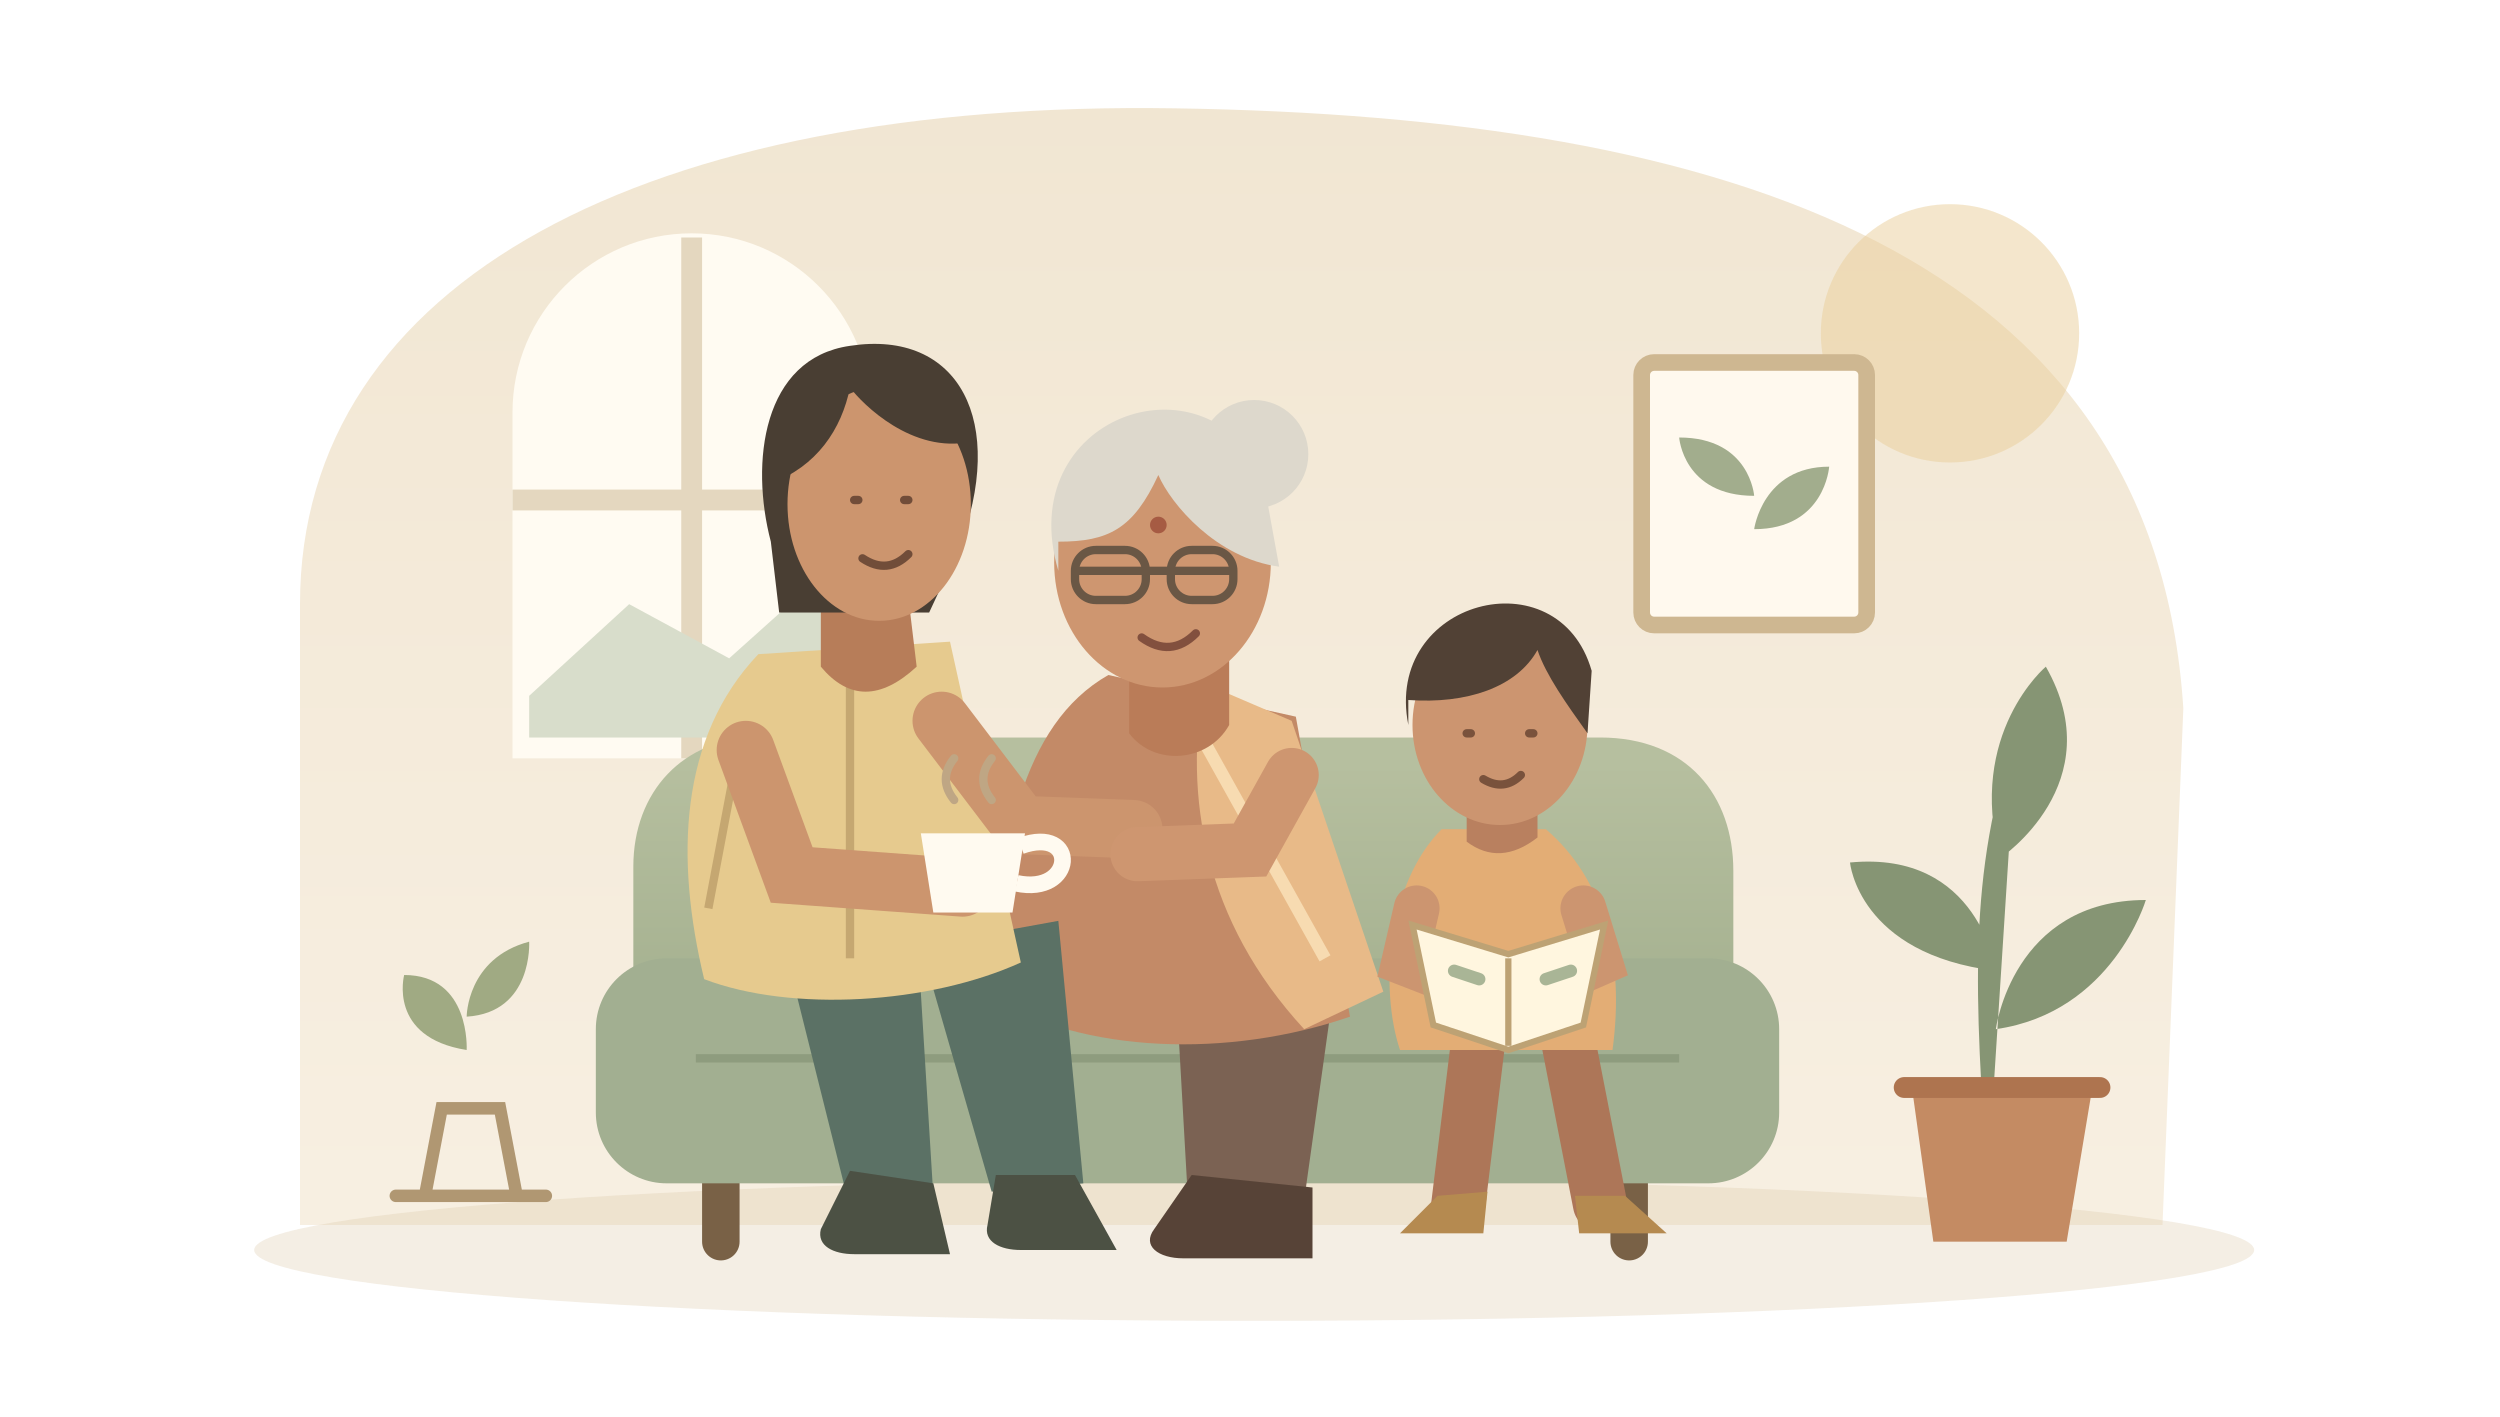
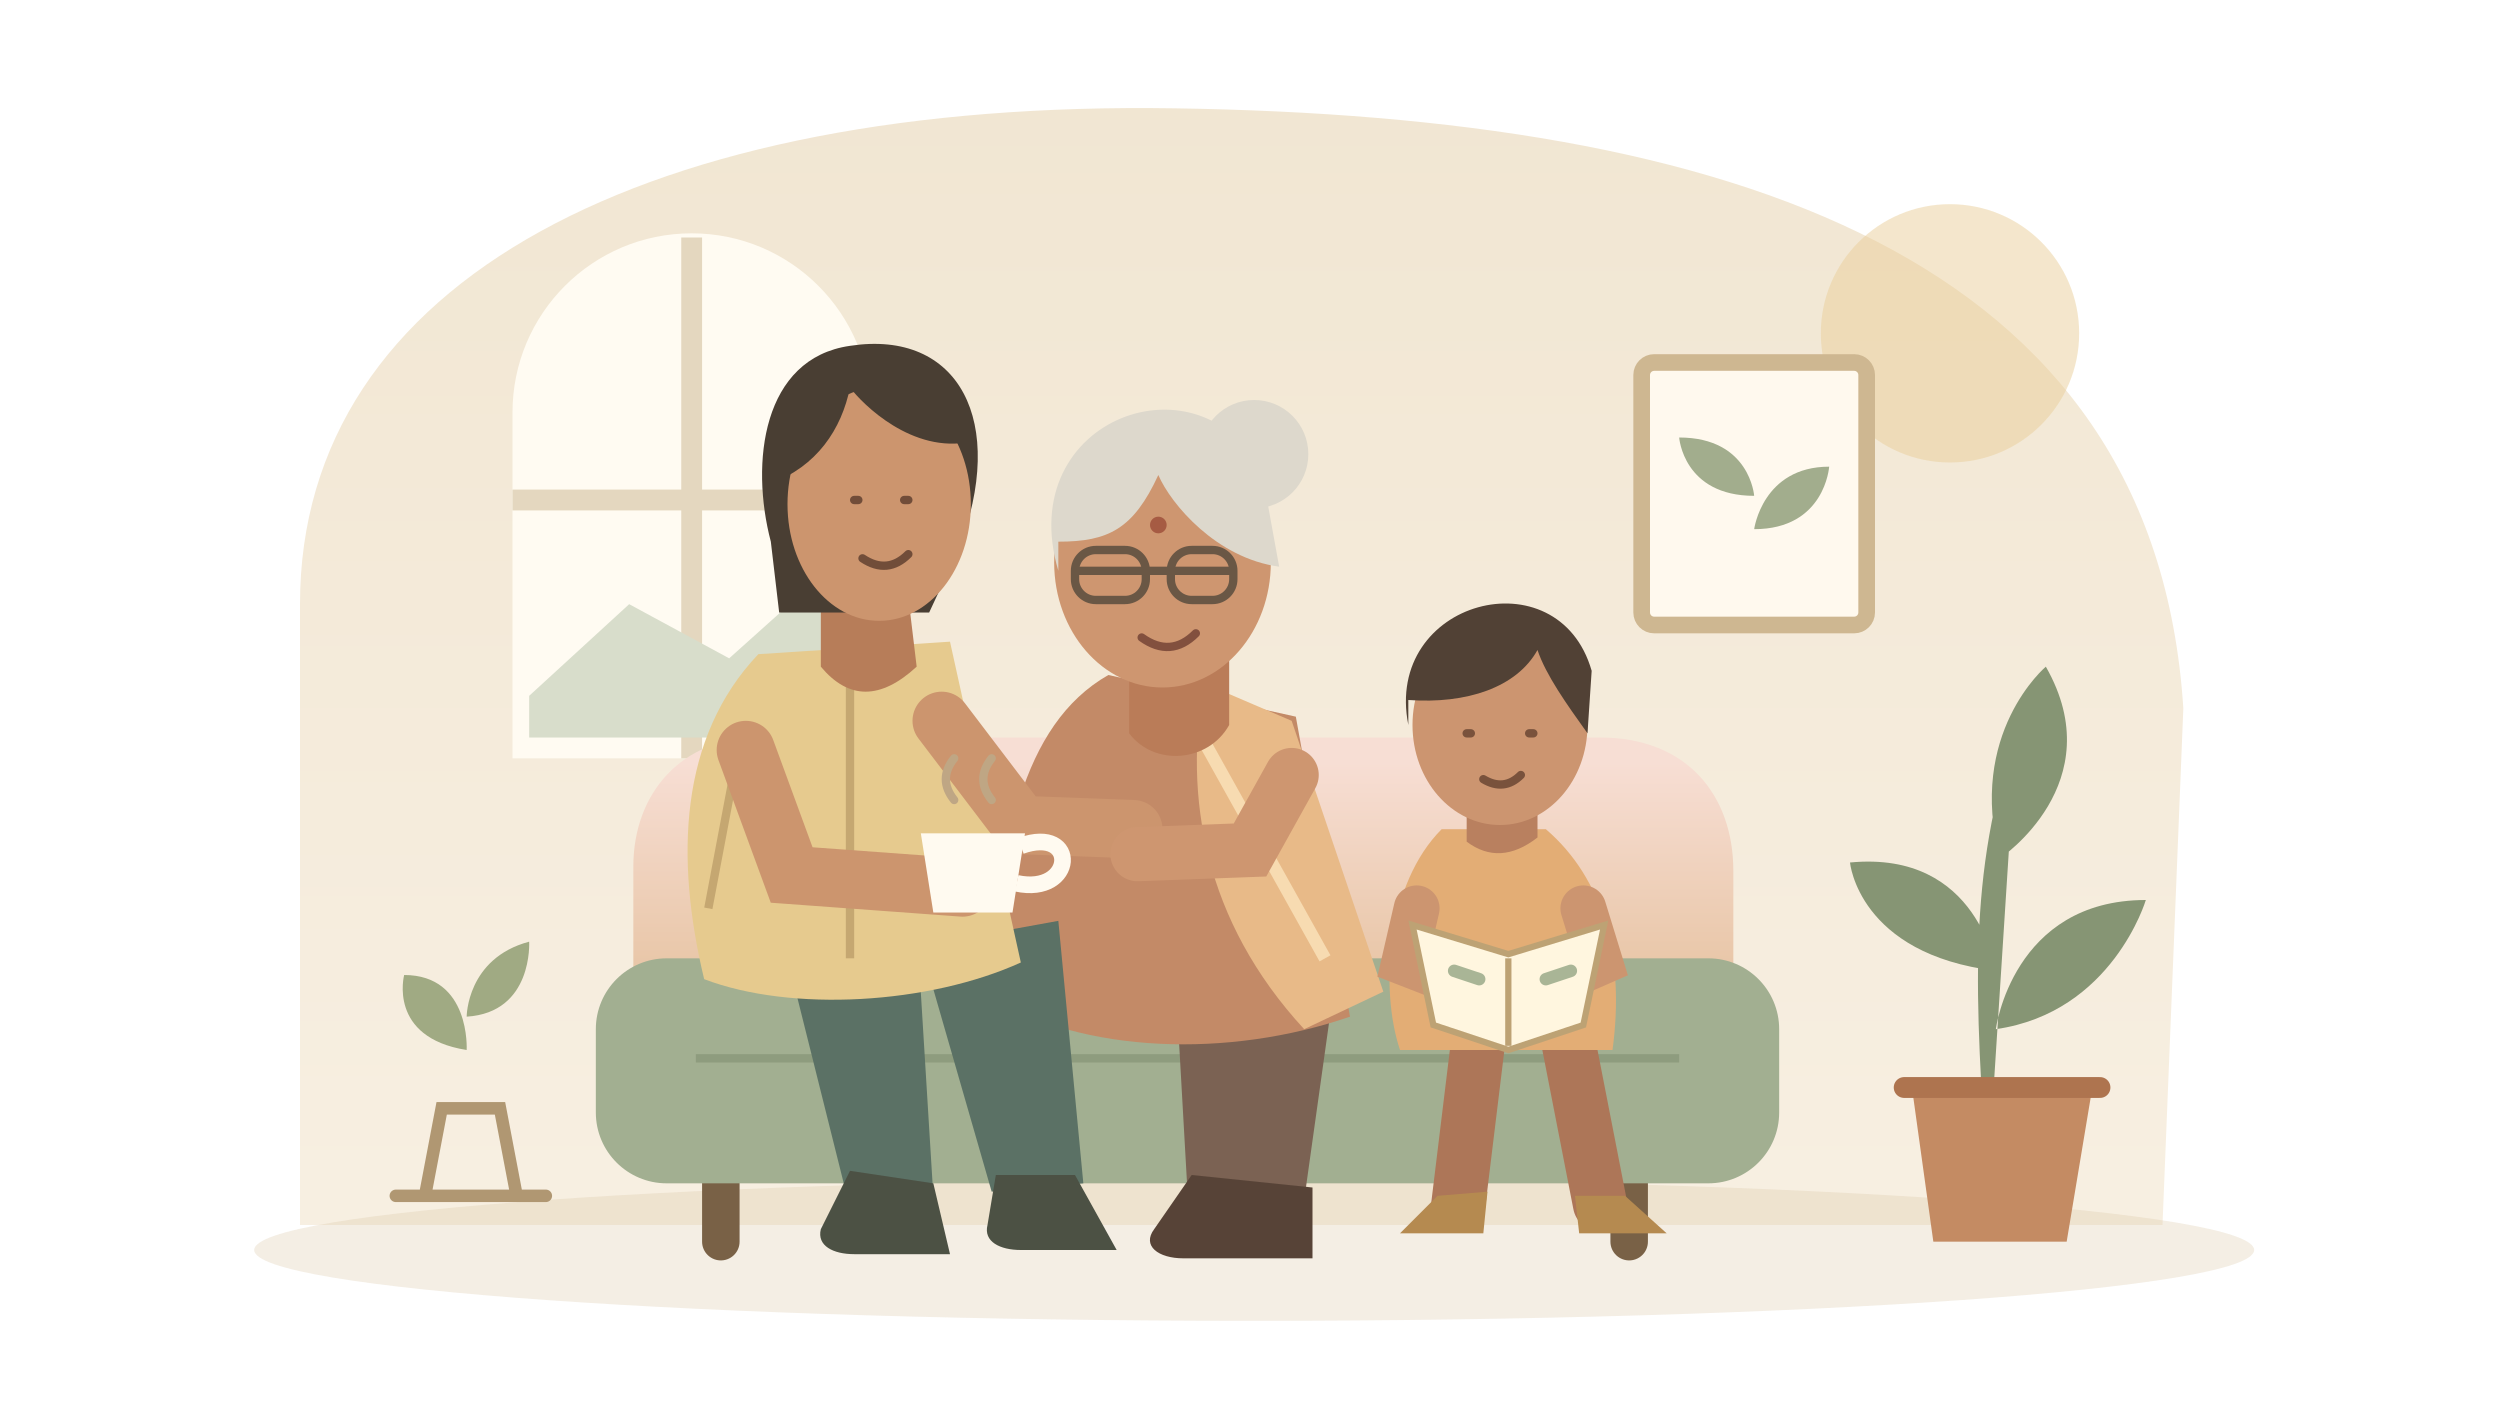
<svg xmlns="http://www.w3.org/2000/svg" viewBox="0 0 600 340" fill="none">
  <defs>
    <linearGradient id="room" x1="300" y1="20" x2="300" y2="320" gradientUnits="userSpaceOnUse">
      <stop stop-color="#f1e6d2" />
      <stop offset="1" stop-color="#f8f0e3" />
    </linearGradient>
    <linearGradient id="sofa" x1="280" y1="183" x2="280" y2="300" gradientUnits="userSpaceOnUse">
-       <stop stop-color="#b6bf9f" />
-       <stop offset="1" stop-color="#94a381" />
+       <stop stop-color="#F7DED4" />
+       <stop offset="1" stop-color="#D5A66B" />
    </linearGradient>
  </defs>
  <path d="M72 294V145C72 67 156 24 282 26c133 2 235 35 242 144l-5 124Z" fill="url(#room)" />
  <circle cx="468" cy="80" r="31" fill="#e9ce99" opacity=".5" />
  <path d="M123 182V99a43 43 0 0 1 86 0v83Z" fill="#fffbf2" />
  <path d="M166 57v125m-43-62h86" stroke="#e4d7bf" stroke-width="5" />
  <path d="m127 167 24-22 24 13 29-26v45h-77Z" fill="#d8ddcb" />
  <rect x="394" y="87" width="54" height="63" rx="3" fill="#fff9ee" stroke="#ceb791" stroke-width="4" />
  <path d="M421 136v-32m0 15c-17 0-18-14-18-14 17 0 18 14 18 14Zm0 8c17 0 18-15 18-15-16 0-18 15-18 15Z" fill="#a2ad8d" />
  <ellipse cx="301" cy="300" rx="240" ry="17" fill="#d9c6a6" opacity=".3" />
  <path d="M477 284c-3-45-5-74 7-109m-5 58c-33-4-35-26-35-26 31-3 35 26 35 26Zm1-27c-8-30 11-46 11-46 16 28-11 46-11 46Zm-1 41c28-4 36-31 36-31-32 0-36 31-36 31Z" fill="#869574" />
  <path d="m459 262 5 36h32l6-36Z" fill="#c48b63" />
  <path d="M457 261h47" stroke="#ae744f" stroke-width="5" stroke-linecap="round" />
  <path d="M152 208c0-18 12-31 30-31h202c21 0 32 14 32 32v63H152Z" fill="url(#sofa)" />
  <path d="M173 267v31m218-31v31" stroke="#796146" stroke-width="9" stroke-linecap="round" />
  <rect x="143" y="230" width="284" height="54" rx="17" fill="#a2af91" />
  <path d="M167 254h236" stroke="#8e9c7e" stroke-width="2" />
  <path d="m282 233 3 53 28 2 8-57" fill="#7b6253" />
  <path d="m286 282-9 13c-3 4 1 7 7 7h31v-17" fill="#574337" />
  <path d="M266 162c-21 12-26 41-29 77 23 14 58 15 87 5l-13-72Z" fill="#c38a67" />
  <path d="M289 164c-5 27 0 57 24 83l19-9-22-65Z" fill="#e8ba88" />
  <path d="m289 178 29 52" stroke="#f7dbb1" stroke-width="3" />
  <path d="M271 159v17c6 8 19 7 24-2v-20" fill="#ba7c58" />
  <ellipse cx="279" cy="135" rx="26" ry="30" fill="#ce9670" />
  <path d="M254 137c-11-37 35-53 49-23l4 22c-15-2-26-15-29-22-6 13-12 16-24 16Z" fill="#ddd8cc" />
  <circle cx="301" cy="109" r="13" fill="#ddd8cc" />
  <path d="M258 137h17m6 0h15m-21 0h6" stroke="#6a5745" stroke-width="2" />
  <rect x="258" y="132" width="17" height="12" rx="5" stroke="#6a5745" stroke-width="2" />
  <rect x="281" y="132" width="15" height="12" rx="5" stroke="#6a5745" stroke-width="2" />
  <path d="M274 153q7 5 13-1" stroke="#82503e" stroke-width="2" stroke-linecap="round" />
  <circle cx="278" cy="126" r="2" fill="#a65b43" />
  <path d="m188 226 15 60 21 1-4-65m1 5 17 59 22-2-6-63" fill="#5b7165" />
  <path d="m204 281-7 14c-1 4 3 6 8 6h23l-4-17m15-2-2 12c-1 4 3 6 8 6h23l-10-18" fill="#4c5144" />
  <path d="M182 157c-19 20-20 49-13 78 21 8 54 6 76-4l-17-77Z" fill="#e6ca8e" />
  <path d="M204 164v66m-27-49-7 37" stroke="#c5a771" stroke-width="2" />
  <path d="M197 138v22q10 12 23 0l-3-25" fill="#b77d59" />
  <path d="M185 130c-5-19-2-44 19-47 26-4 38 18 26 49l-7 15h-36Z" fill="#493e33" />
  <ellipse cx="211" cy="121" rx="22" ry="28" fill="#cc956e" />
  <path d="M185 116c-3-37 43-43 48-10-14 3-26-9-29-13-2 10-8 19-19 23Z" fill="#493e33" />
  <path d="M217 120h1m-13 0h1m1 14q6 4 11-1" stroke="#714d39" stroke-width="2" stroke-linecap="round" />
  <path d="m226 173 19 25 27 1" stroke="#cc956e" stroke-width="14" stroke-linecap="round" />
  <path d="m179 180 11 30 41 3" stroke="#cc956e" stroke-width="14" stroke-linecap="round" />
  <path d="m221 200 3 19h19l3-19Z" fill="#fffaf0" />
  <path d="M245 203c14-5 13 12-1 9" stroke="#fffaf0" stroke-width="4" />
  <path d="M229 192q-4-5 0-10m9 10q-4-5 0-10" stroke="#bfa684" stroke-width="2" stroke-linecap="round" />
  <path d="m310 186-10 18-27 1" stroke="#ce9670" stroke-width="13" stroke-linecap="round" />
  <path d="m355 248-5 41m26-41 8 41" stroke="#ad7658" stroke-width="13" stroke-linecap="round" />
  <path d="m345 287-9 9h20l1-10m21 1 1 9h21l-10-9" fill="#b58a50" />
  <path d="M346 199c-13 13-15 38-10 53h51c3-22-2-41-16-53Z" fill="#e3ad75" />
  <path d="M352 187v15q8 6 17-1v-14" fill="#b9805f" />
  <ellipse cx="360" cy="174" rx="21" ry="24" fill="#cc9570" />
  <path d="M338 174c-6-30 36-41 44-13l-1 15c-5-7-10-14-12-20-5 9-17 13-31 12Z" fill="#514135" />
  <path d="M352 176h1m14 0h1m-12 11q5 3 9-1" stroke="#79523c" stroke-width="2" stroke-linecap="round" />
  <path d="m340 218-3 13 18 7m25-20 4 13-16 7" stroke="#cc9570" stroke-width="11" stroke-linecap="round" />
  <path d="m339 222 23 7 23-7-5 24-18 6-18-6Z" fill="#fff6df" stroke="#bda274" stroke-width="1.5" />
  <path d="M362 230v21" stroke="#bda274" stroke-width="1.5" />
  <path d="m349 233 6 2m16 0 6-2" stroke="#a9b596" stroke-width="3" stroke-linecap="round" />
  <path d="M95 287h36m-29 0 4-21h14l4 21" stroke="#b09772" stroke-width="3" stroke-linecap="round" />
  <path d="M112 265v-29m0 16c-19-3-15-18-15-18 16 0 15 18 15 18Zm0-8c16-1 15-18 15-18-15 4-15 18-15 18Z" fill="#a0aa83" />
</svg>
